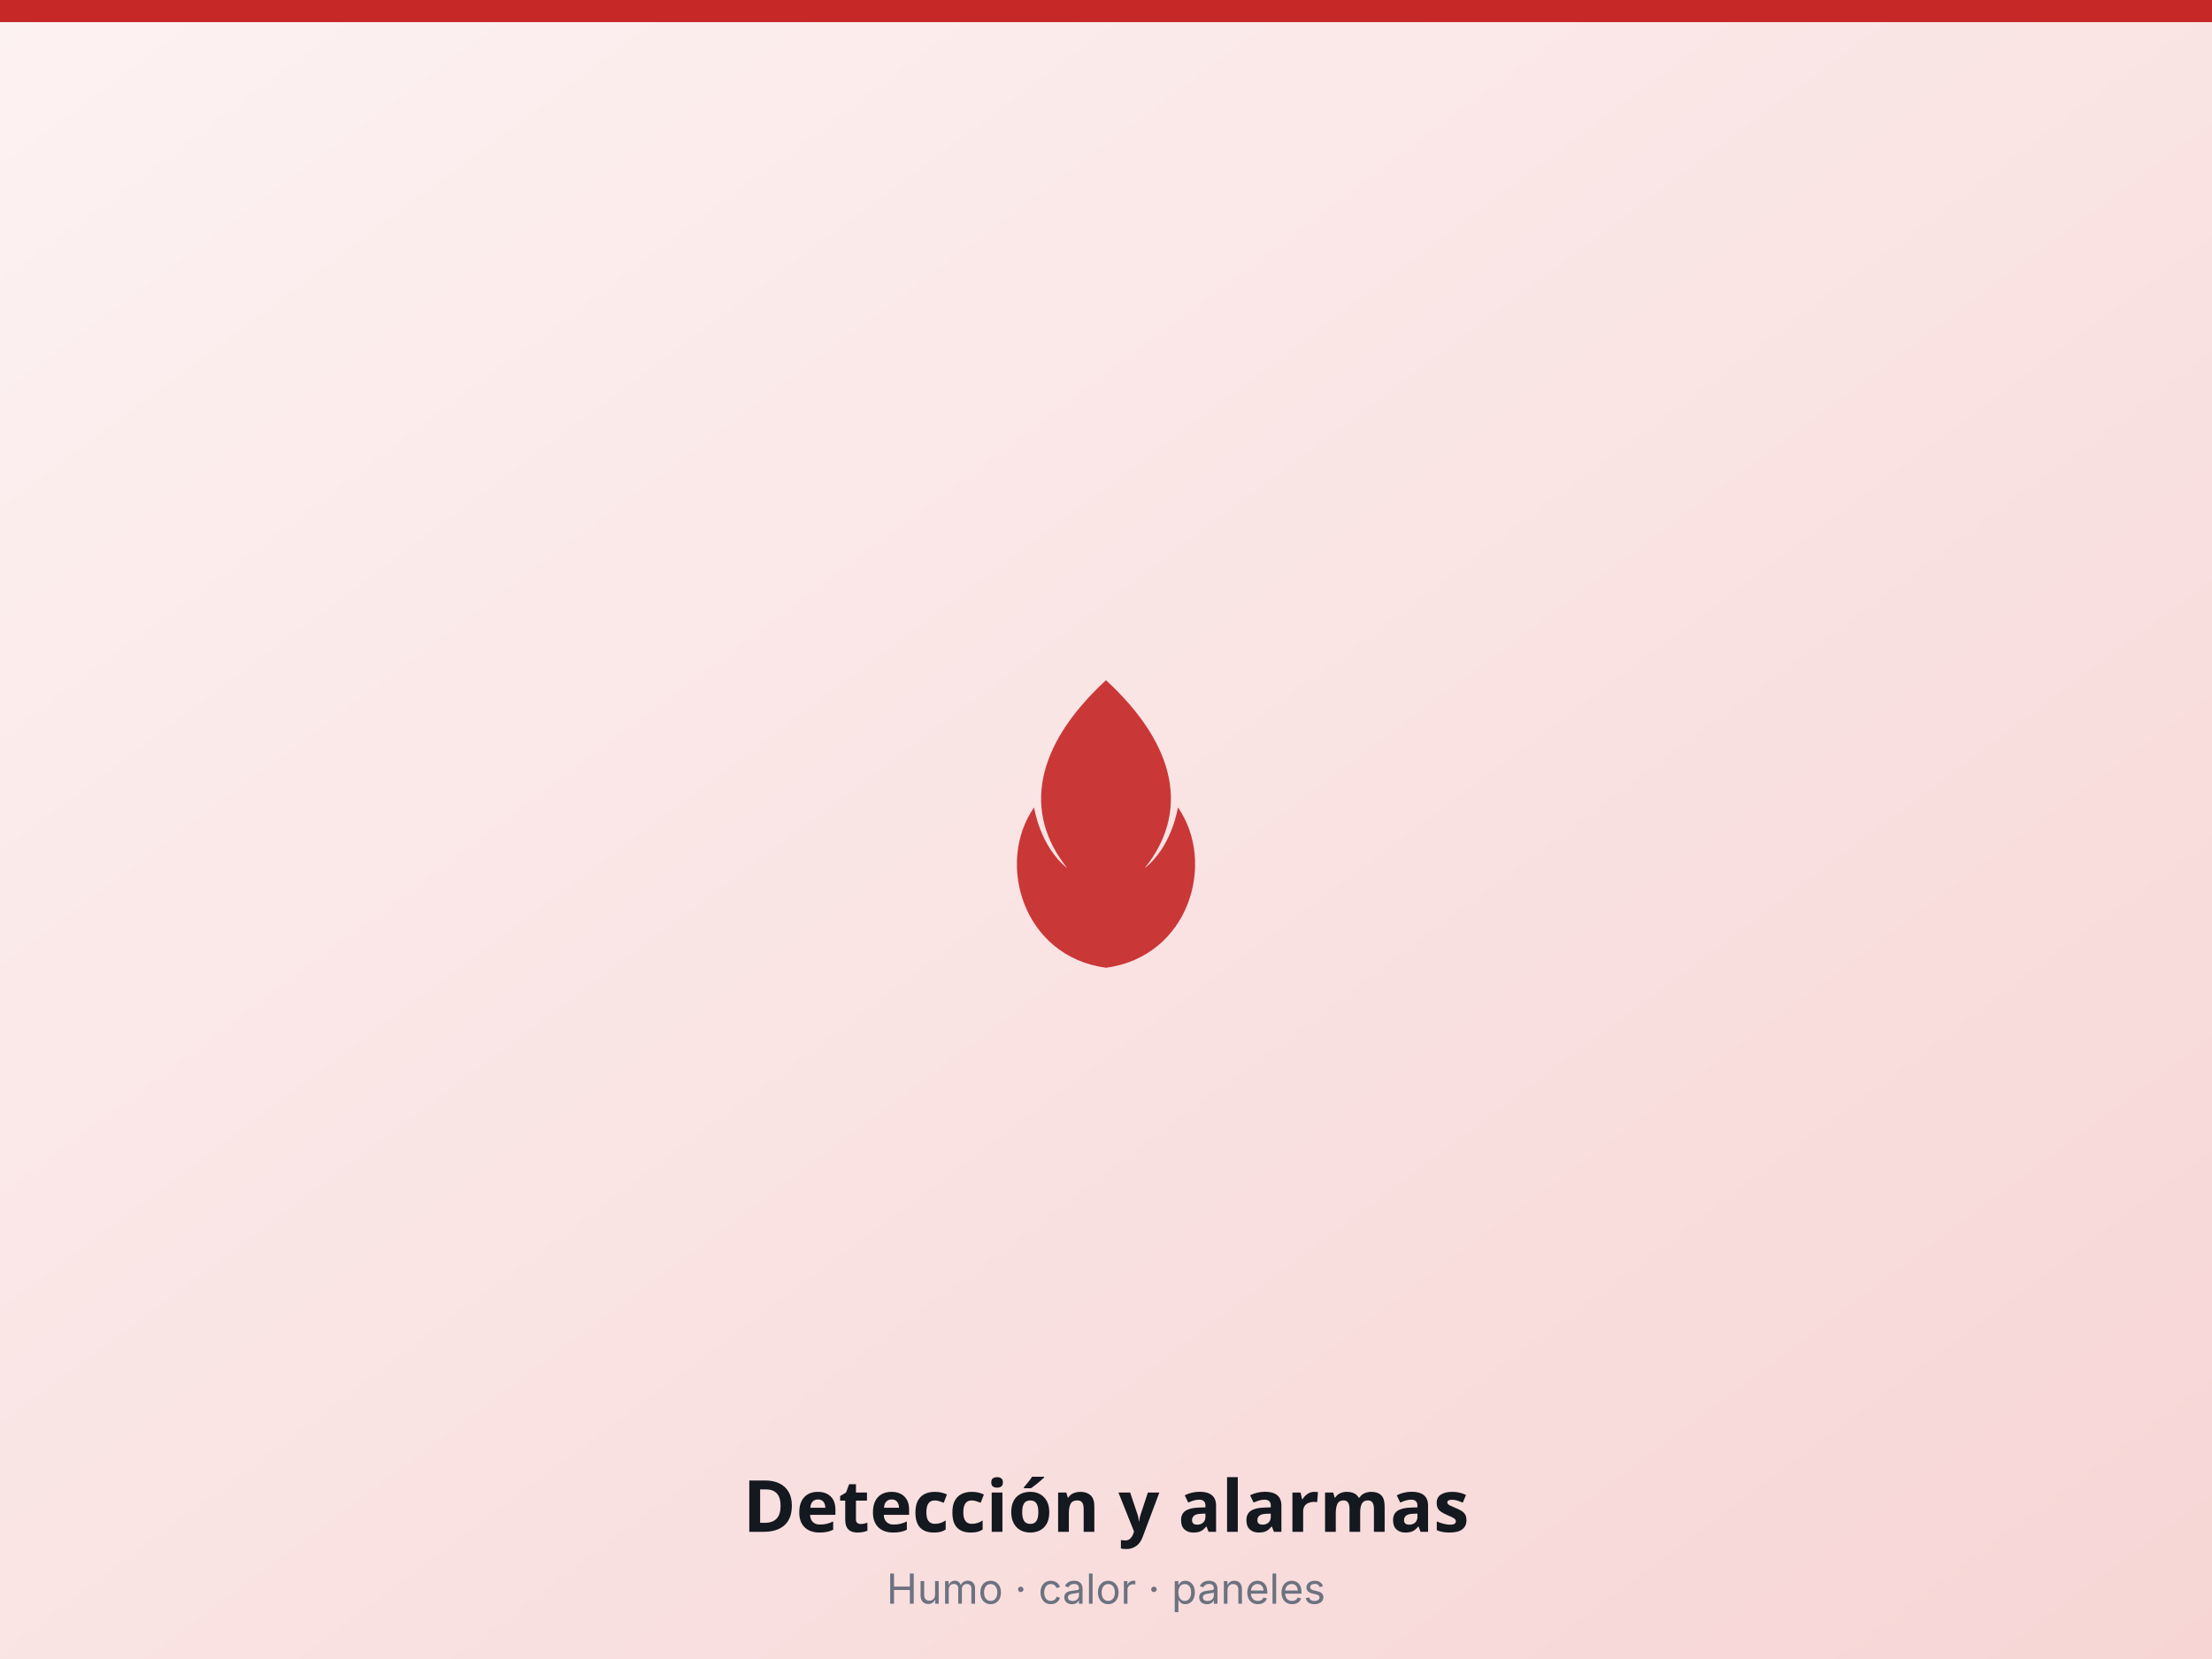
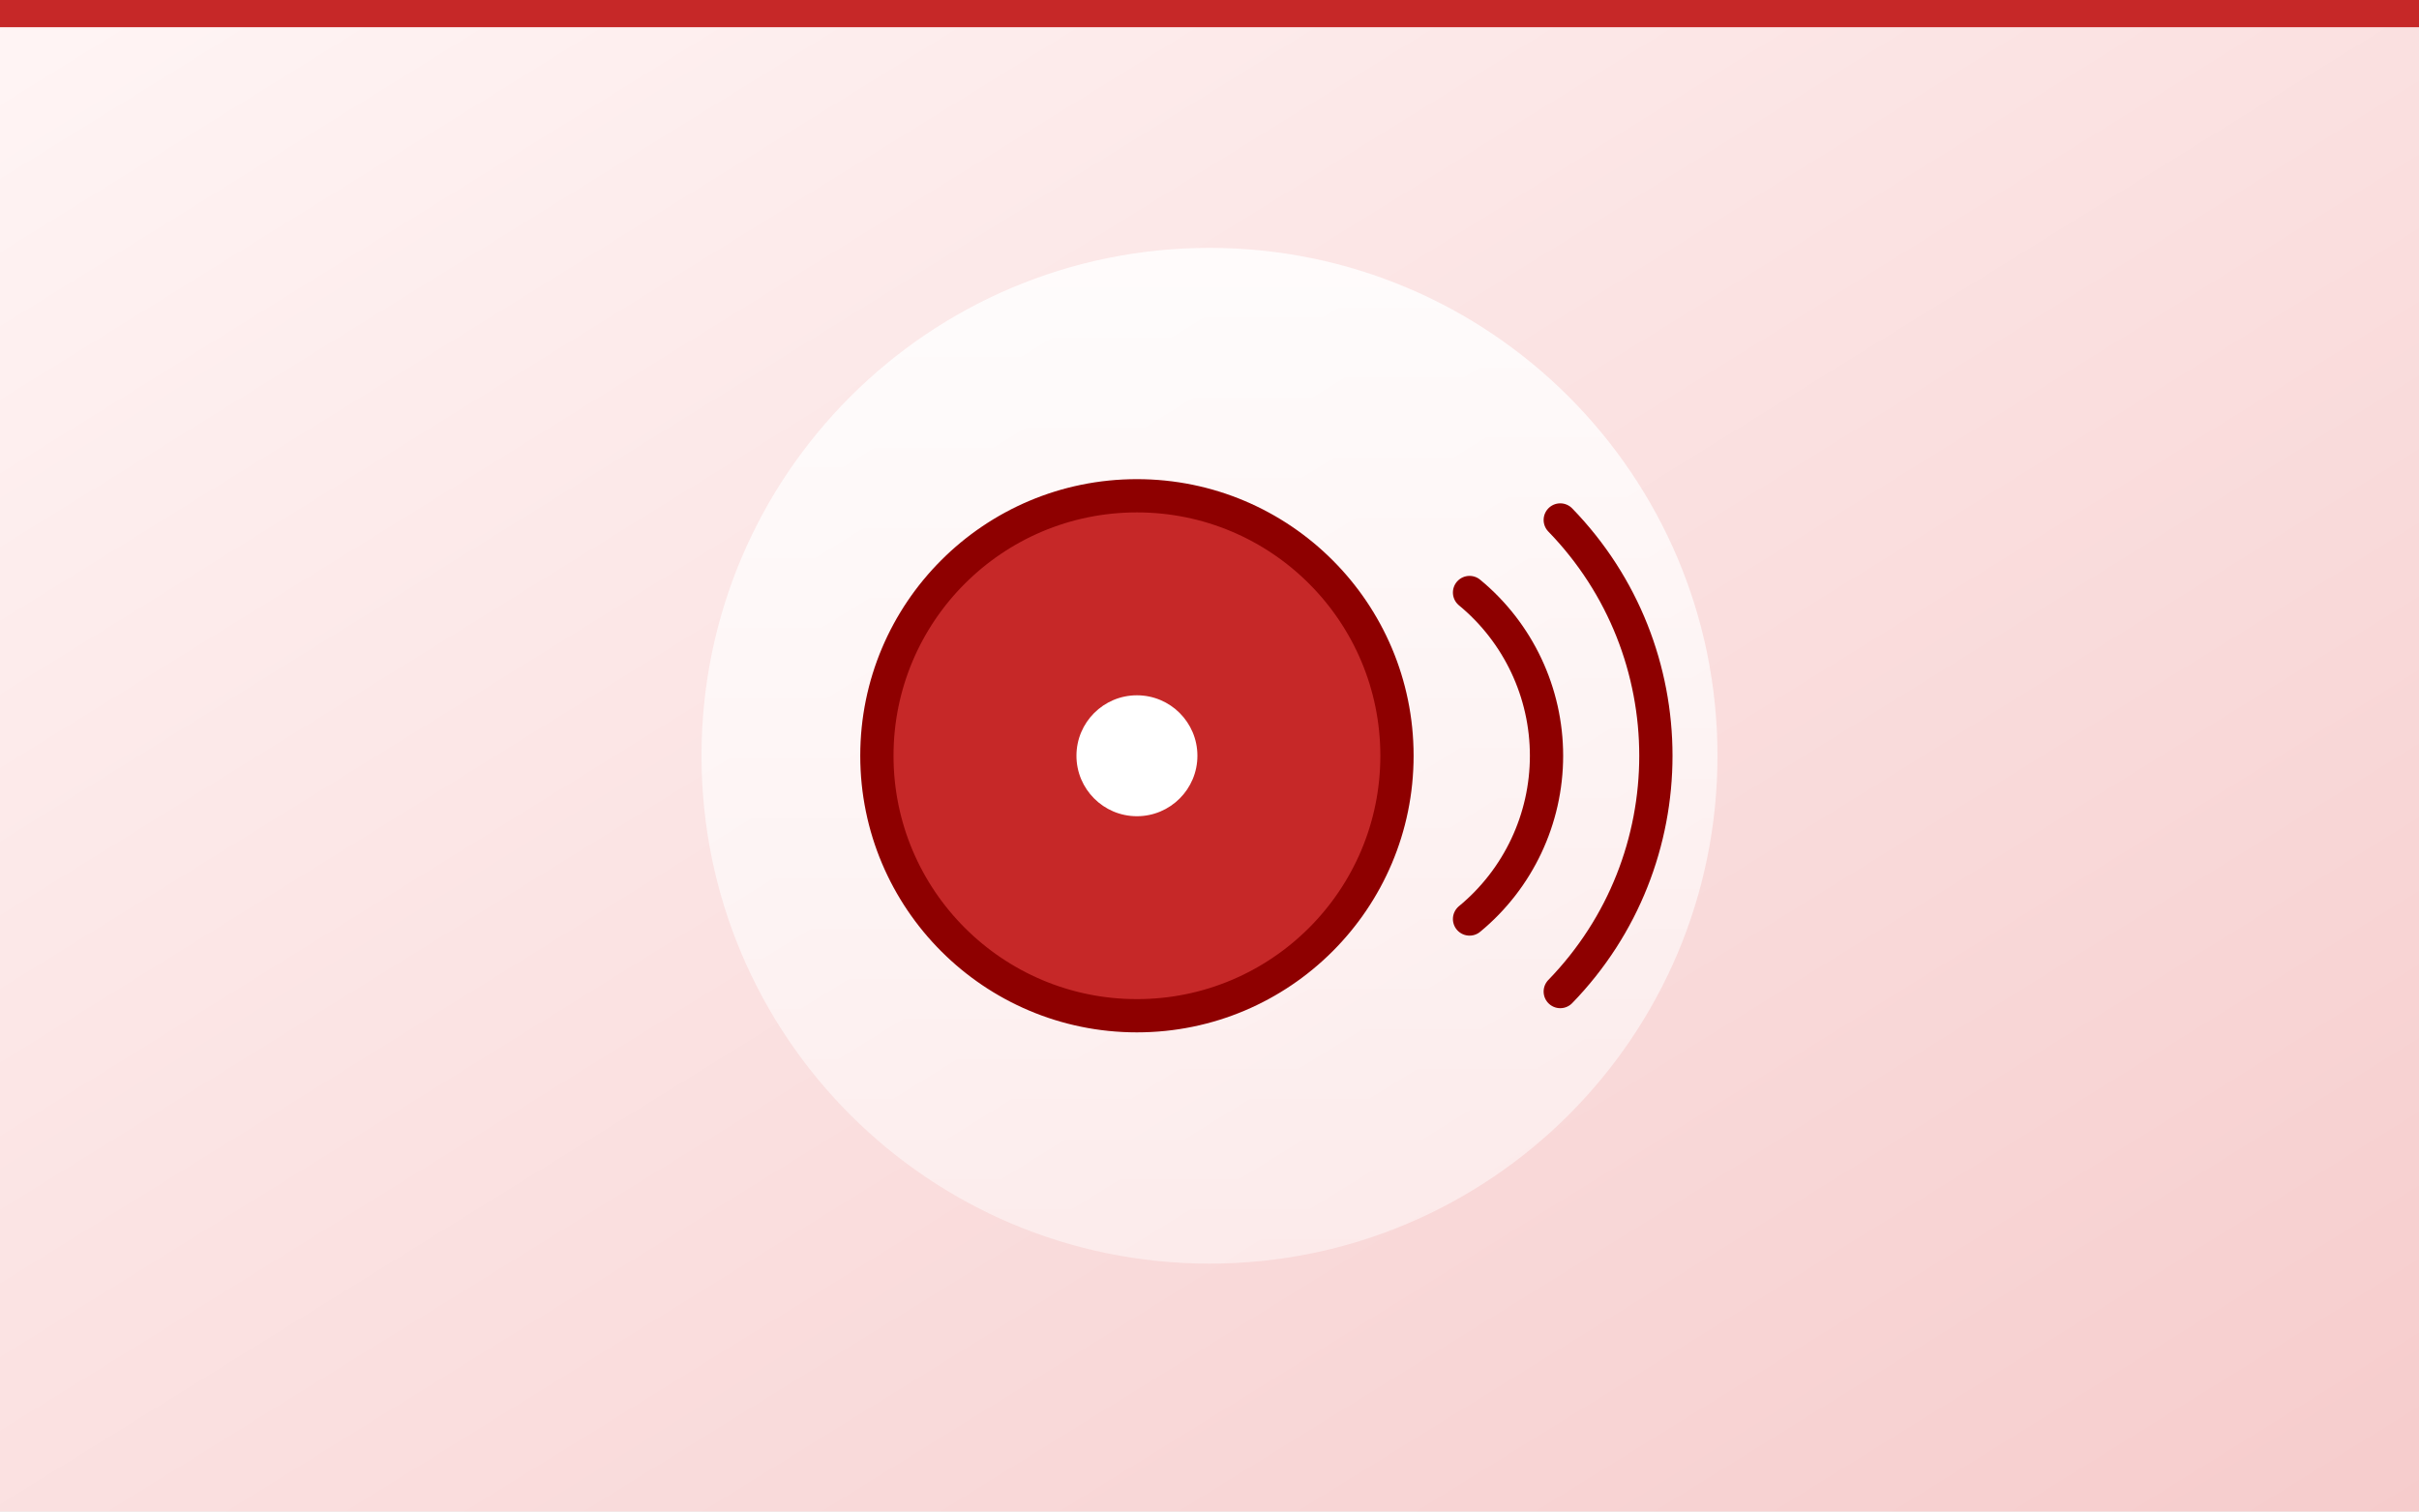
- <svg xmlns="http://www.w3.org/2000/svg" width="800" height="600" viewBox="0 0 800 600" role="img" aria-label="Detección y alarmas">
+ <svg xmlns="http://www.w3.org/2000/svg" width="800" height="500" viewBox="0 0 800 500" role="img" aria-label="Equipo contra incendio">
  <defs>
-     <linearGradient id="g" x1="0" y1="0" x2="1" y2="1">
-       <stop offset="0" stop-color="#fdf2f2" />
-       <stop offset="1" stop-color="#f7d5d5" />
+     <linearGradient id="bg" x1="0" y1="0" x2="1" y2="1">
+       <stop offset="0" stop-color="#fff5f5" />
+       <stop offset="1" stop-color="#f6cccc" />
+     </linearGradient>
+     <linearGradient id="tile" x1="0" y1="0" x2="0" y2="1">
+       <stop offset="0" stop-color="#ffffff" stop-opacity="0.85" />
+       <stop offset="1" stop-color="#ffffff" stop-opacity="0.45" />
    </linearGradient>
  </defs>
-   <rect width="800" height="600" fill="url(#g)" />
-   <rect x="0" y="0" width="800" height="8" fill="#c62828" />
-   <g transform="translate(400 300)" fill="none" stroke="#8e0000" stroke-width="3" stroke-linecap="round" stroke-linejoin="round">
-     <path d="M0 -54 C 26 -30 30 -6 14 14 C 24 6 26 -8 26 -8 C 40 12 30 46 0 50 C -30 46 -40 12 -26 -8 C -26 -8 -24 6 -14 14 C -30 -6 -26 -30 0 -54 Z" fill="#c62828" stroke="none" opacity="0.92" />
-   </g>
-   <text x="400" y="554" text-anchor="middle" font-family="Outfit, system-ui, sans-serif" font-size="26" font-weight="700" fill="#14181f">Detección y alarmas</text>
-   <text x="400" y="580" text-anchor="middle" font-family="Inter, system-ui, sans-serif" font-size="15" fill="#6b7280">Humo · calor · paneles</text>
+   <rect width="800" height="500" fill="url(#bg)" />
+   <rect width="800" height="9" fill="#c62828" />
+   <circle cx="400" cy="250" r="168" fill="url(#tile)" />
+   <circle cx="376" cy="250" r="86" fill="#c62828" />
+   <circle cx="376" cy="250" r="86" fill="none" stroke="#8e0000" stroke-width="11" stroke-linecap="round" stroke-linejoin="round" />
+   <circle cx="376" cy="250" r="20" fill="#fff" />
+   <path d="M486 196 a70 70 0 0 1 0 108" fill="none" stroke="#8e0000" stroke-width="11" stroke-linecap="round" stroke-linejoin="round" />
+   <path d="M516 172 a112 112 0 0 1 0 156" fill="none" stroke="#8e0000" stroke-width="11" stroke-linecap="round" stroke-linejoin="round" />
</svg>
